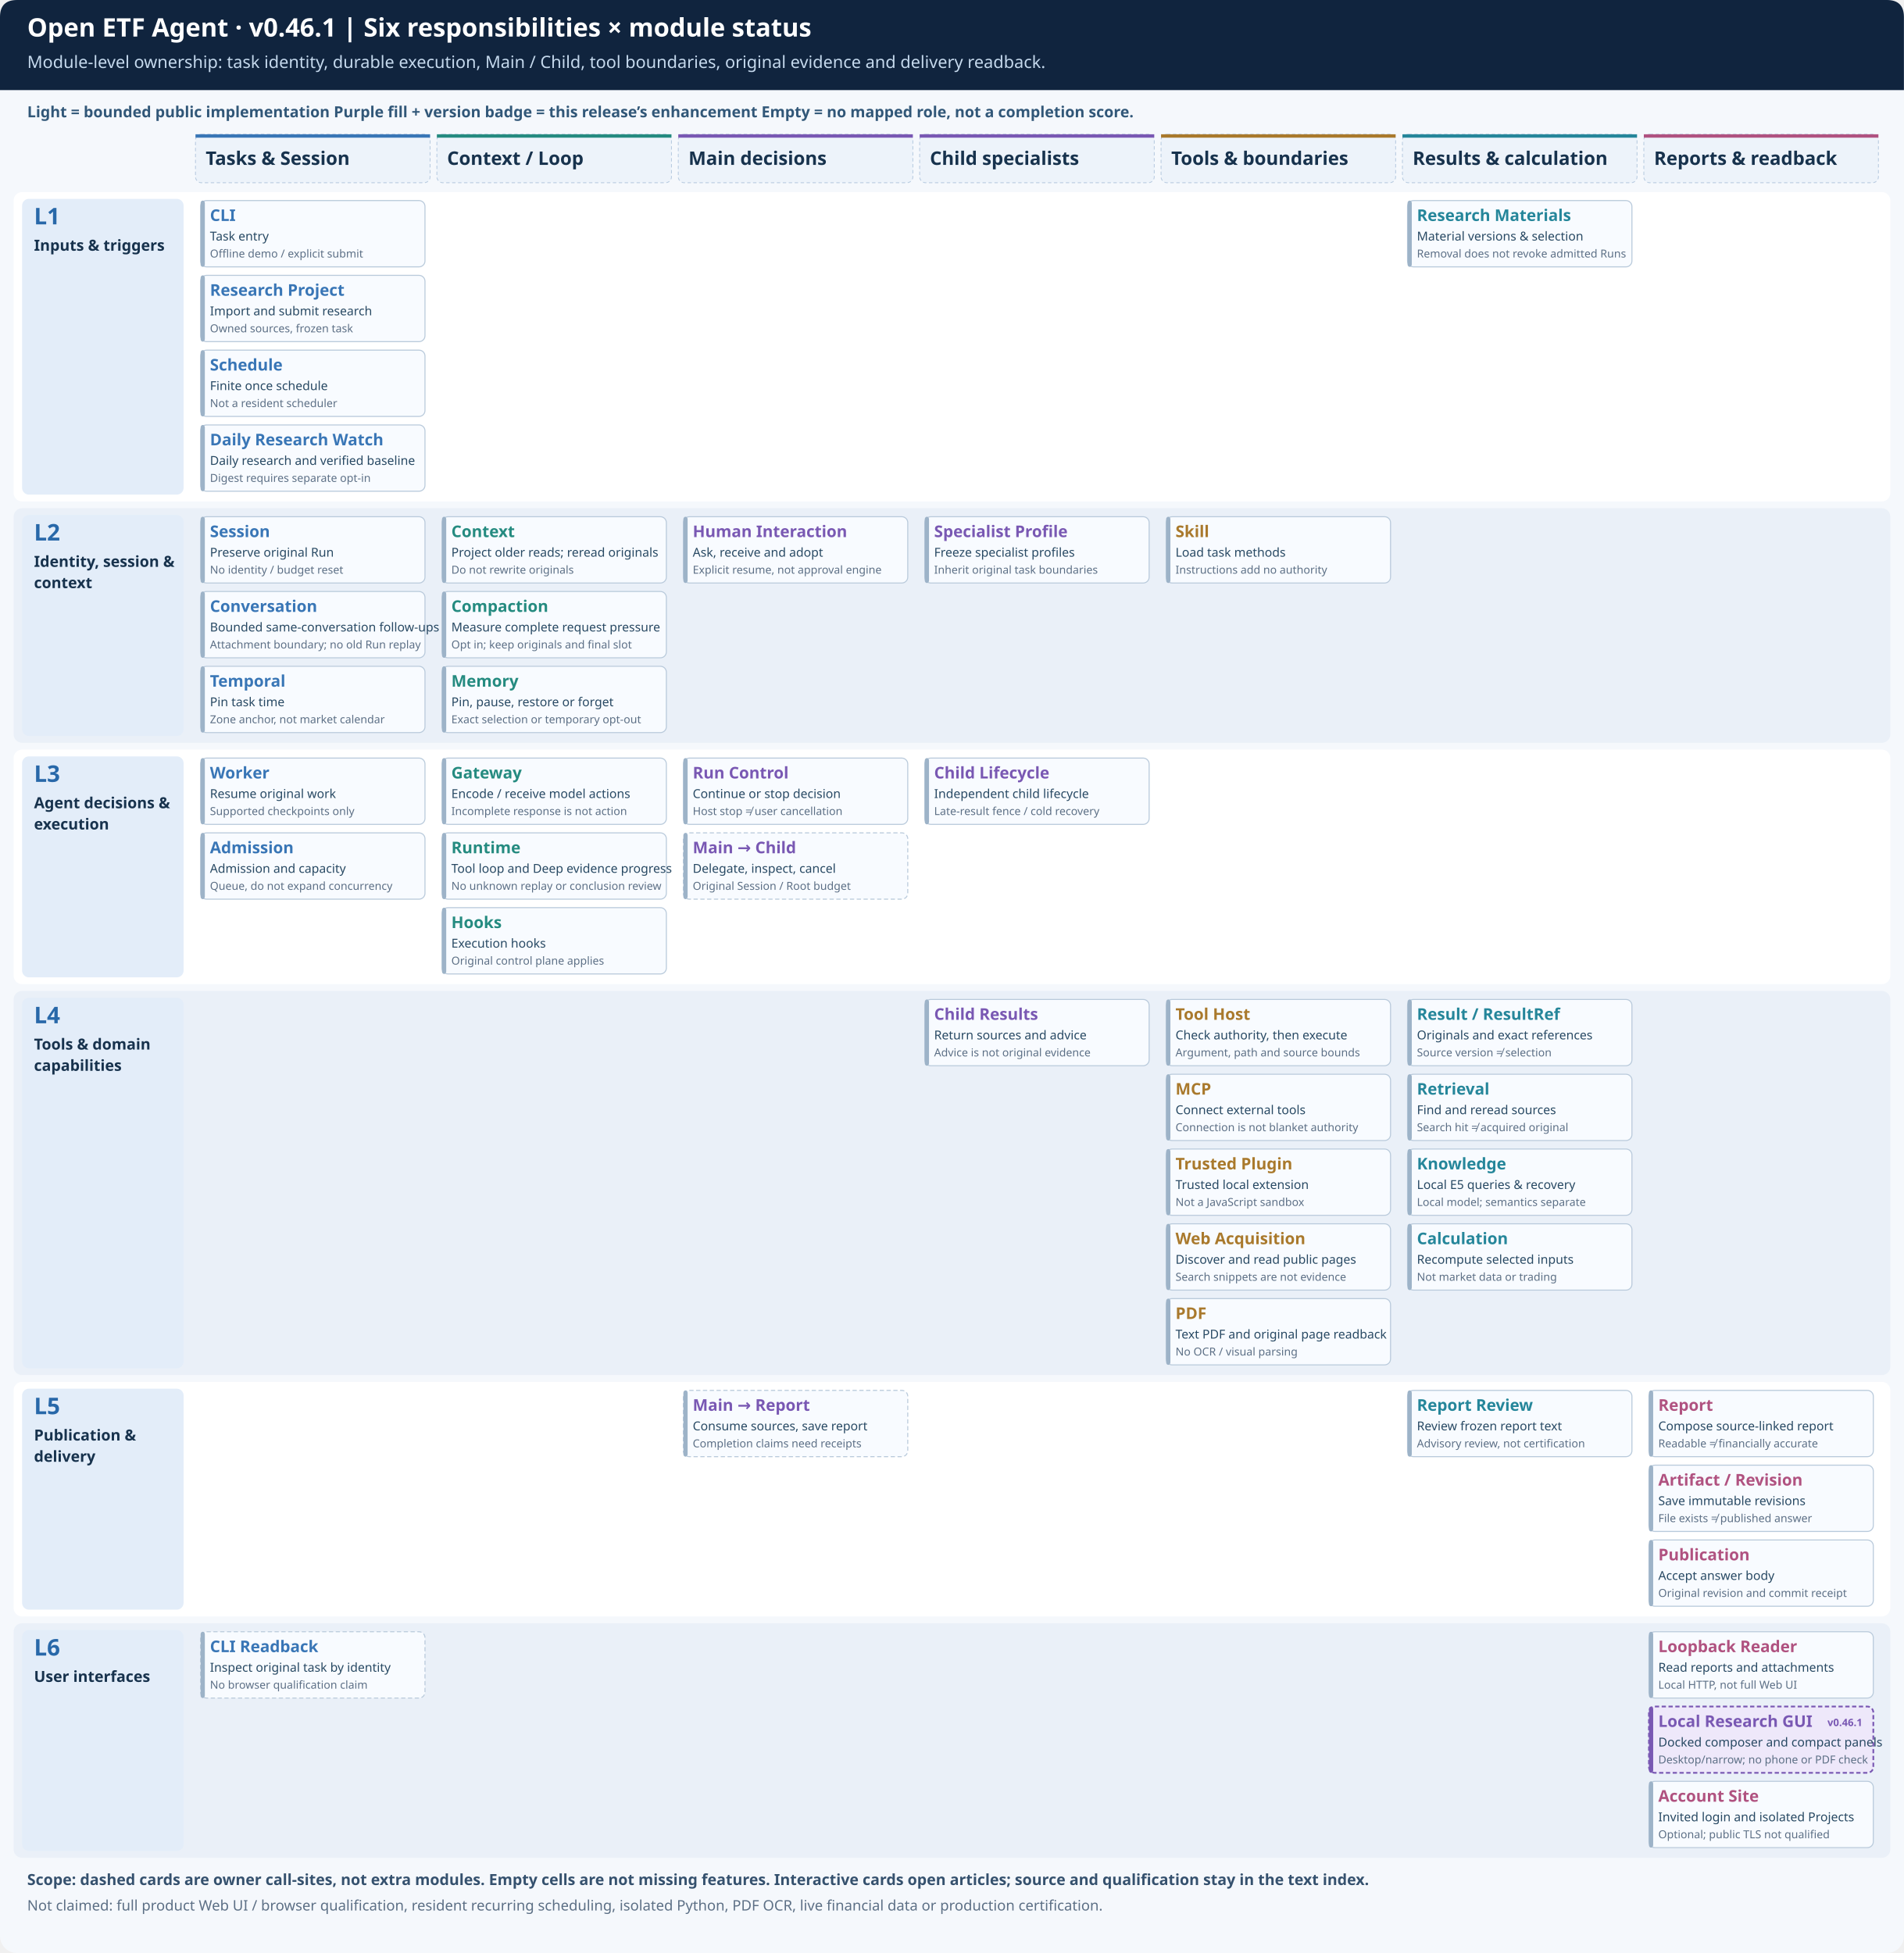
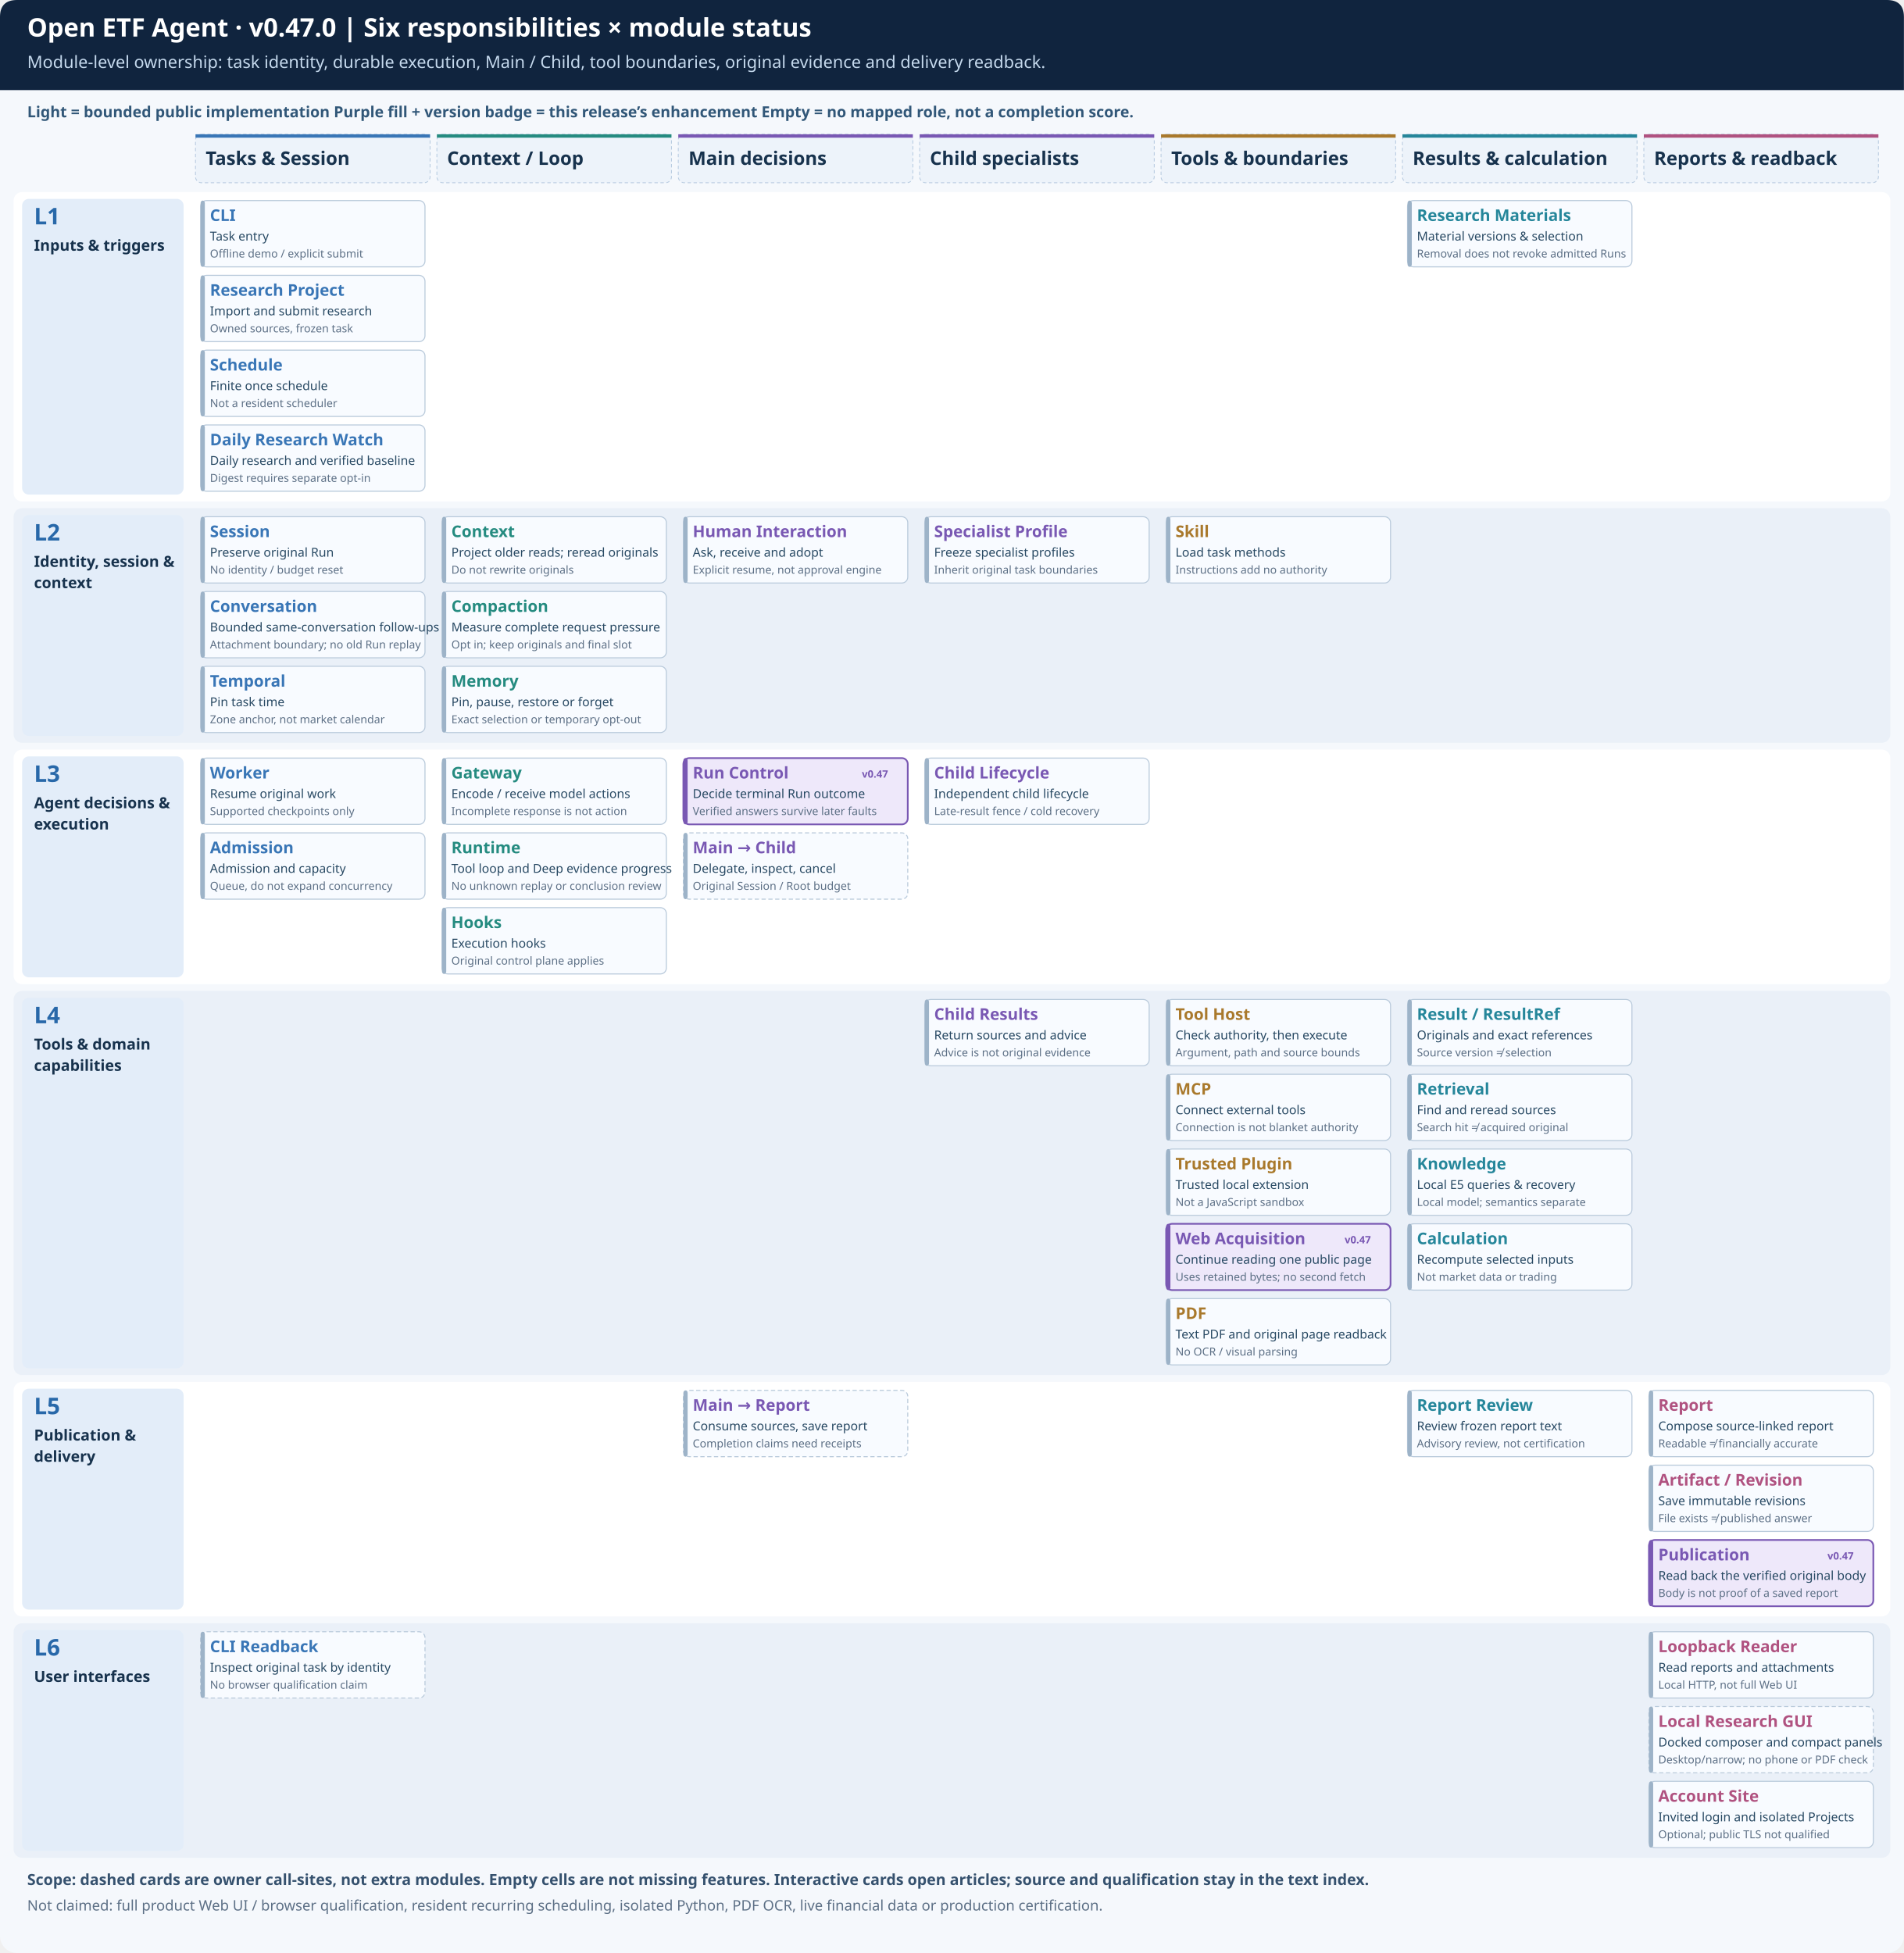
<svg xmlns="http://www.w3.org/2000/svg" width="2240" height="2298" viewBox="0 0 2240 2298" role="img" aria-labelledby="title desc">
  <rect width="2240" height="2298" rx="20" fill="#f5f8fc" />
  <path d="M20 0h2200q20 0 20 20v86H0V20Q0 0 20 0" fill="#10243e" />
  <g font-family="system-ui, sans-serif">
-     <text x="32" y="43" font-size="30" fill="#fff" font-weight="700">Open ETF Agent · v0.46.1 | Six responsibilities × module status</text>
+     <text x="32" y="43" font-size="30" fill="#fff" font-weight="700">Open ETF Agent · v0.47.0 | Six responsibilities × module status</text>
    <text x="32" y="80" font-size="20" fill="#c5d9ed" font-weight="400">Module-level ownership: task identity, durable execution, Main / Child, tool boundaries, original evidence and delivery readback.</text>
    <text x="32" y="138" font-size="18" fill="#315778" font-weight="600">Light = bounded public implementation   Purple fill + version badge = this release’s enhancement   Empty = no mapped role, not a completion score.</text>
    <rect x="230" y="158" width="276" height="57" rx="7" fill="#edf3fa" stroke="#b8cbe0" stroke-dasharray="4 3" />
    <rect x="230" y="158" width="276" height="4" fill="#3976b6" />
    <text x="242" y="194" font-size="22" fill="#17324d" font-weight="700">Tasks &amp; Session</text>
    <rect x="514" y="158" width="276" height="57" rx="7" fill="#edf3fa" stroke="#b8cbe0" stroke-dasharray="4 3" />
    <rect x="514" y="158" width="276" height="4" fill="#258b80" />
    <text x="526" y="194" font-size="22" fill="#17324d" font-weight="700">Context / Loop</text>
    <rect x="798" y="158" width="276" height="57" rx="7" fill="#edf3fa" stroke="#b8cbe0" stroke-dasharray="4 3" />
    <rect x="798" y="158" width="276" height="4" fill="#7958b3" />
    <text x="810" y="194" font-size="22" fill="#17324d" font-weight="700">Main decisions</text>
    <rect x="1082" y="158" width="276" height="57" rx="7" fill="#edf3fa" stroke="#b8cbe0" stroke-dasharray="4 3" />
    <rect x="1082" y="158" width="276" height="4" fill="#7958b3" />
    <text x="1094" y="194" font-size="22" fill="#17324d" font-weight="700">Child specialists</text>
    <rect x="1366" y="158" width="276" height="57" rx="7" fill="#edf3fa" stroke="#b8cbe0" stroke-dasharray="4 3" />
    <rect x="1366" y="158" width="276" height="4" fill="#a9792c" />
    <text x="1378" y="194" font-size="22" fill="#17324d" font-weight="700">Tools &amp; boundaries</text>
    <rect x="1650" y="158" width="276" height="57" rx="7" fill="#edf3fa" stroke="#b8cbe0" stroke-dasharray="4 3" />
    <rect x="1650" y="158" width="276" height="4" fill="#25869a" />
    <text x="1662" y="194" font-size="22" fill="#17324d" font-weight="700">Results &amp; calculation</text>
    <rect x="1934" y="158" width="276" height="57" rx="7" fill="#edf3fa" stroke="#b8cbe0" stroke-dasharray="4 3" />
    <rect x="1934" y="158" width="276" height="4" fill="#b05280" />
    <text x="1946" y="194" font-size="22" fill="#17324d" font-weight="700">Reports &amp; readback</text>
    <rect x="16" y="226" width="2208" height="364" rx="10" fill="#ffffff" />
    <rect x="26" y="234" width="190" height="348" rx="8" fill="#e3edf9" />
    <text x="40" y="264" font-size="27" fill="#2868a9" font-weight="700">L1</text>
    <text x="40" y="295" font-size="18" fill="#17324d" font-weight="700">Inputs &amp; triggers</text>
    <a href="https://hpoenixf.com/eff-agent-article/en/articles/agent-in-15-minutes" target="_blank" rel="noopener noreferrer">
      <rect x="236" y="236" width="264" height="78" rx="7" fill="#f8fbff" stroke="#b9cadb" stroke-width="1.2" />
      <rect x="236" y="236" width="5" height="78" rx="3" fill="#9db3c8" />
      <text x="247" y="260" font-size="19" fill="#3976b6" font-weight="700">CLI</text>
      <text x="247" y="283" font-size="14.5" fill="#284963" font-weight="500">Task entry</text>
      <text x="247" y="303" font-size="13" fill="#5c6f85" font-weight="400">Offline demo / explicit submit</text>
    </a>
    <a href="https://hpoenixf.com/eff-agent-article/en/articles/open-etf-agent-research-project-workshop" target="_blank" rel="noopener noreferrer">
      <rect x="236" y="324" width="264" height="78" rx="7" fill="#f8fbff" stroke="#b9cadb" stroke-width="1.2" />
      <rect x="236" y="324" width="5" height="78" rx="3" fill="#9db3c8" />
      <text x="247" y="348" font-size="19" fill="#3976b6" font-weight="700">Research Project</text>
      <text x="247" y="371" font-size="14.5" fill="#284963" font-weight="500">Import and submit research</text>
      <text x="247" y="391" font-size="13" fill="#5c6f85" font-weight="400">Owned sources, frozen task</text>
    </a>
    <a href="https://hpoenixf.com/eff-agent-article/en/articles/agent-autonomous-scheduled-research" target="_blank" rel="noopener noreferrer">
      <rect x="236" y="412" width="264" height="78" rx="7" fill="#f8fbff" stroke="#b9cadb" stroke-width="1.2" />
      <rect x="236" y="412" width="5" height="78" rx="3" fill="#9db3c8" />
      <text x="247" y="436" font-size="19" fill="#3976b6" font-weight="700">Schedule</text>
      <text x="247" y="459" font-size="14.5" fill="#284963" font-weight="500">Finite once schedule</text>
      <text x="247" y="479" font-size="13" fill="#5c6f85" font-weight="400">Not a resident scheduler</text>
    </a>
    <a href="https://hpoenixf.com/eff-agent-article/en/articles/agent-autonomous-scheduled-research" target="_blank" rel="noopener noreferrer">
      <rect x="236" y="500" width="264" height="78" rx="7" fill="#f8fbff" stroke="#b9cadb" stroke-width="1.2" />
      <rect x="236" y="500" width="5" height="78" rx="3" fill="#9db3c8" />
      <text x="247" y="524" font-size="19" fill="#3976b6" font-weight="700">Daily Research Watch</text>
      <text x="247" y="547" font-size="14.5" fill="#284963" font-weight="500">Daily research and verified baseline</text>
      <text x="247" y="567" font-size="13" fill="#5c6f85" font-weight="400">Digest requires separate opt-in</text>
    </a>
    <a href="https://hpoenixf.com/eff-agent-article/en/articles/agent-research-assets-identity-version-lifecycle" target="_blank" rel="noopener noreferrer">
      <rect x="1656" y="236" width="264" height="78" rx="7" fill="#f8fbff" stroke="#b9cadb" stroke-width="1.2" />
      <rect x="1656" y="236" width="5" height="78" rx="3" fill="#9db3c8" />
      <text x="1667" y="260" font-size="19" fill="#25869a" font-weight="700">Research Materials</text>
      <text x="1667" y="283" font-size="14.5" fill="#284963" font-weight="500">Material versions &amp; selection</text>
      <text x="1667" y="303" font-size="13" fill="#5c6f85" font-weight="400">Removal does not revoke admitted Runs</text>
    </a>
    <rect x="16" y="598" width="2208" height="276" rx="10" fill="#eaf0f8" />
    <rect x="26" y="606" width="190" height="260" rx="8" fill="#e3edf9" />
    <text x="40" y="636" font-size="27" fill="#2868a9" font-weight="700">L2</text>
    <text x="40" y="667" font-size="18" fill="#17324d" font-weight="700">Identity, session &amp;</text>
    <text x="40" y="692" font-size="18" fill="#17324d" font-weight="700">context</text>
    <a href="https://hpoenixf.com/eff-agent-article/en/articles/agent-task-session-run-worker-schedule" target="_blank" rel="noopener noreferrer">
      <rect x="236" y="608" width="264" height="78" rx="7" fill="#f8fbff" stroke="#b9cadb" stroke-width="1.2" />
      <rect x="236" y="608" width="5" height="78" rx="3" fill="#9db3c8" />
      <text x="247" y="632" font-size="19" fill="#3976b6" font-weight="700">Session</text>
      <text x="247" y="655" font-size="14.5" fill="#284963" font-weight="500">Preserve original Run</text>
      <text x="247" y="675" font-size="13" fill="#5c6f85" font-weight="400">No identity / budget reset</text>
    </a>
    <a href="https://hpoenixf.com/eff-agent-article/en/articles/agent-conversation-admission-task-continuation" target="_blank" rel="noopener noreferrer">
      <rect x="236" y="696" width="264" height="78" rx="7" fill="#f8fbff" stroke="#b9cadb" stroke-width="1.2" />
      <rect x="236" y="696" width="5" height="78" rx="3" fill="#9db3c8" />
      <text x="247" y="720" font-size="19" fill="#3976b6" font-weight="700">Conversation</text>
      <text x="247" y="743" font-size="14.5" fill="#284963" font-weight="500">Bounded same-conversation follow-ups</text>
      <text x="247" y="763" font-size="13" fill="#5c6f85" font-weight="400">Attachment boundary; no old Run replay</text>
    </a>
    <a href="https://hpoenixf.com/eff-agent-article/en/articles/agent-temporal-semantics-market-calendar" target="_blank" rel="noopener noreferrer">
      <rect x="236" y="784" width="264" height="78" rx="7" fill="#f8fbff" stroke="#b9cadb" stroke-width="1.2" />
      <rect x="236" y="784" width="5" height="78" rx="3" fill="#9db3c8" />
      <text x="247" y="808" font-size="19" fill="#3976b6" font-weight="700">Temporal</text>
      <text x="247" y="831" font-size="14.5" fill="#284963" font-weight="500">Pin task time</text>
      <text x="247" y="851" font-size="13" fill="#5c6f85" font-weight="400">Zone anchor, not market calendar</text>
    </a>
    <a href="https://hpoenixf.com/eff-agent-article/en/articles/agent-context-governance-actions" target="_blank" rel="noopener noreferrer">
      <rect x="520" y="608" width="264" height="78" rx="7" fill="#f8fbff" stroke="#b9cadb" stroke-width="1.2" />
      <rect x="520" y="608" width="5" height="78" rx="3" fill="#9db3c8" />
      <text x="531" y="632" font-size="19" fill="#258b80" font-weight="700">Context</text>
      <text x="531" y="655" font-size="14.5" fill="#284963" font-weight="500">Project older reads; reread originals</text>
      <text x="531" y="675" font-size="13" fill="#5c6f85" font-weight="400">Do not rewrite originals</text>
    </a>
    <a href="https://hpoenixf.com/eff-agent-article/en/articles/agent-main-run-context-compaction" target="_blank" rel="noopener noreferrer">
      <rect x="520" y="696" width="264" height="78" rx="7" fill="#f8fbff" stroke="#b9cadb" stroke-width="1.2" />
      <rect x="520" y="696" width="5" height="78" rx="3" fill="#9db3c8" />
      <text x="531" y="720" font-size="19" fill="#258b80" font-weight="700">Compaction</text>
      <text x="531" y="743" font-size="14.5" fill="#284963" font-weight="500">Measure complete request pressure</text>
      <text x="531" y="763" font-size="13" fill="#5c6f85" font-weight="400">Opt in; keep originals and final slot</text>
    </a>
    <a href="https://hpoenixf.com/eff-agent-article/en/articles/026-agent-memory-forget-durable-effects" target="_blank" rel="noopener noreferrer">
      <rect x="520" y="784" width="264" height="78" rx="7" fill="#f8fbff" stroke="#b9cadb" stroke-width="1.2" />
      <rect x="520" y="784" width="5" height="78" rx="3" fill="#9db3c8" />
      <text x="531" y="808" font-size="19" fill="#258b80" font-weight="700">Memory</text>
      <text x="531" y="831" font-size="14.5" fill="#284963" font-weight="500">Pin, pause, restore or forget</text>
      <text x="531" y="851" font-size="13" fill="#5c6f85" font-weight="400">Exact selection or temporary opt-out</text>
    </a>
    <a href="https://hpoenixf.com/eff-agent-article/en/articles/agent-durable-human-interaction-response-adoption" target="_blank" rel="noopener noreferrer">
      <rect x="804" y="608" width="264" height="78" rx="7" fill="#f8fbff" stroke="#b9cadb" stroke-width="1.2" />
      <rect x="804" y="608" width="5" height="78" rx="3" fill="#9db3c8" />
      <text x="815" y="632" font-size="19" fill="#7958b3" font-weight="700">Human Interaction</text>
      <text x="815" y="655" font-size="14.5" fill="#284963" font-weight="500">Ask, receive and adopt</text>
      <text x="815" y="675" font-size="13" fill="#5c6f85" font-weight="400">Explicit resume, not approval engine</text>
    </a>
    <a href="https://hpoenixf.com/eff-agent-article/en/articles/agent-custom-expert-from-prompt-to-recovery" target="_blank" rel="noopener noreferrer">
      <rect x="1088" y="608" width="264" height="78" rx="7" fill="#f8fbff" stroke="#b9cadb" stroke-width="1.2" />
      <rect x="1088" y="608" width="5" height="78" rx="3" fill="#9db3c8" />
      <text x="1099" y="632" font-size="19" fill="#7958b3" font-weight="700">Specialist Profile</text>
      <text x="1099" y="655" font-size="14.5" fill="#284963" font-weight="500">Freeze specialist profiles</text>
      <text x="1099" y="675" font-size="13" fill="#5c6f85" font-weight="400">Inherit original task boundaries</text>
    </a>
    <a href="https://hpoenixf.com/eff-agent-article/en/articles/agent-skill-from-markdown-to-callable-research" target="_blank" rel="noopener noreferrer">
      <rect x="1372" y="608" width="264" height="78" rx="7" fill="#f8fbff" stroke="#b9cadb" stroke-width="1.2" />
      <rect x="1372" y="608" width="5" height="78" rx="3" fill="#9db3c8" />
      <text x="1383" y="632" font-size="19" fill="#a9792c" font-weight="700">Skill</text>
      <text x="1383" y="655" font-size="14.5" fill="#284963" font-weight="500">Load task methods</text>
      <text x="1383" y="675" font-size="13" fill="#5c6f85" font-weight="400">Instructions add no authority</text>
    </a>
    <rect x="16" y="882" width="2208" height="276" rx="10" fill="#ffffff" />
    <rect x="26" y="890" width="190" height="260" rx="8" fill="#e3edf9" />
    <text x="40" y="920" font-size="27" fill="#2868a9" font-weight="700">L3</text>
    <text x="40" y="951" font-size="18" fill="#17324d" font-weight="700">Agent decisions &amp;</text>
    <text x="40" y="976" font-size="18" fill="#17324d" font-weight="700">execution</text>
    <a href="https://hpoenixf.com/eff-agent-article/en/articles/open-etf-agent-v010-system-design" target="_blank" rel="noopener noreferrer">
      <rect x="236" y="892" width="264" height="78" rx="7" fill="#f8fbff" stroke="#b9cadb" stroke-width="1.2" />
      <rect x="236" y="892" width="5" height="78" rx="3" fill="#9db3c8" />
      <text x="247" y="916" font-size="19" fill="#3976b6" font-weight="700">Worker</text>
      <text x="247" y="939" font-size="14.5" fill="#284963" font-weight="500">Resume original work</text>
      <text x="247" y="959" font-size="13" fill="#5c6f85" font-weight="400">Supported checkpoints only</text>
    </a>
    <a href="https://hpoenixf.com/eff-agent-article/en/articles/agent-provider-admission-capacity-lease" target="_blank" rel="noopener noreferrer">
      <rect x="236" y="980" width="264" height="78" rx="7" fill="#f8fbff" stroke="#b9cadb" stroke-width="1.2" />
      <rect x="236" y="980" width="5" height="78" rx="3" fill="#9db3c8" />
      <text x="247" y="1004" font-size="19" fill="#3976b6" font-weight="700">Admission</text>
      <text x="247" y="1027" font-size="14.5" fill="#284963" font-weight="500">Admission and capacity</text>
      <text x="247" y="1047" font-size="13" fill="#5c6f85" font-weight="400">Queue, do not expand concurrency</text>
    </a>
    <a href="https://hpoenixf.com/eff-agent-article/en/articles/agent-provider-architecture-and-admission" target="_blank" rel="noopener noreferrer">
      <rect x="520" y="892" width="264" height="78" rx="7" fill="#f8fbff" stroke="#b9cadb" stroke-width="1.2" />
      <rect x="520" y="892" width="5" height="78" rx="3" fill="#9db3c8" />
      <text x="531" y="916" font-size="19" fill="#258b80" font-weight="700">Gateway</text>
      <text x="531" y="939" font-size="14.5" fill="#284963" font-weight="500">Encode / receive model actions</text>
      <text x="531" y="959" font-size="13" fill="#5c6f85" font-weight="400">Incomplete response is not action</text>
    </a>
    <a href="https://hpoenixf.com/eff-agent-article/en/articles/etf-agent-model-harness-research-loop" target="_blank" rel="noopener noreferrer">
      <rect x="520" y="980" width="264" height="78" rx="7" fill="#f8fbff" stroke="#b9cadb" stroke-width="1.2" />
      <rect x="520" y="980" width="5" height="78" rx="3" fill="#9db3c8" />
      <text x="531" y="1004" font-size="19" fill="#258b80" font-weight="700">Runtime</text>
      <text x="531" y="1027" font-size="14.5" fill="#284963" font-weight="500">Tool loop and Deep evidence progress</text>
      <text x="531" y="1047" font-size="13" fill="#5c6f85" font-weight="400">No unknown replay or conclusion review</text>
    </a>
    <a href="https://hpoenixf.com/eff-agent-article/en/articles/agent-multi-ecosystem-hook-execution" target="_blank" rel="noopener noreferrer">
      <rect x="520" y="1068" width="264" height="78" rx="7" fill="#f8fbff" stroke="#b9cadb" stroke-width="1.2" />
      <rect x="520" y="1068" width="5" height="78" rx="3" fill="#9db3c8" />
      <text x="531" y="1092" font-size="19" fill="#258b80" font-weight="700">Hooks</text>
      <text x="531" y="1115" font-size="14.5" fill="#284963" font-weight="500">Execution hooks</text>
      <text x="531" y="1135" font-size="13" fill="#5c6f85" font-weight="400">Original control plane applies</text>
    </a>
    <a href="https://hpoenixf.com/eff-agent-article/en/articles/agent-veto-authority-and-run-termination" target="_blank" rel="noopener noreferrer">
-       <rect x="804" y="892" width="264" height="78" rx="7" fill="#f8fbff" stroke="#b9cadb" stroke-width="1.2" />
-       <rect x="804" y="892" width="5" height="78" rx="3" fill="#9db3c8" />
+       <rect x="804" y="892" width="264" height="78" rx="7" fill="#eee8fa" stroke="#7958b3" stroke-width="2" />
+       <rect x="804" y="892" width="5" height="78" rx="3" fill="#7958b3" />
      <text x="815" y="916" font-size="19" fill="#7958b3" font-weight="700">Run Control</text>
-       <text x="815" y="939" font-size="14.5" fill="#284963" font-weight="500">Continue or stop decision</text>
-       <text x="815" y="959" font-size="13" fill="#5c6f85" font-weight="400">Host stop ≠ user cancellation</text>
+       <text x="815" y="939" font-size="14.5" fill="#284963" font-weight="500">Decide terminal Run outcome</text>
+       <text x="815" y="959" font-size="13" fill="#5c6f85" font-weight="400">Verified answers survive later faults</text>
+       <text x="1014" y="915" font-size="12" fill="#7958b3" font-weight="700">v0.47</text>
    </a>
    <a href="https://hpoenixf.com/eff-agent-article/en/articles/agent-subagent-context-specialization" target="_blank" rel="noopener noreferrer">
      <rect x="804" y="980" width="264" height="78" rx="7" fill="#f8fbff" stroke="#b9cadb" stroke-width="1.2" stroke-dasharray="5 3" />
      <rect x="804" y="980" width="5" height="78" rx="3" fill="#9db3c8" />
      <text x="815" y="1004" font-size="19" fill="#7958b3" font-weight="700">Main → Child</text>
      <text x="815" y="1027" font-size="14.5" fill="#284963" font-weight="500">Delegate, inspect, cancel</text>
      <text x="815" y="1047" font-size="13" fill="#5c6f85" font-weight="400">Original Session / Root budget</text>
    </a>
    <a href="https://hpoenixf.com/eff-agent-article/en/articles/agent-subagent-context-specialization" target="_blank" rel="noopener noreferrer">
      <rect x="1088" y="892" width="264" height="78" rx="7" fill="#f8fbff" stroke="#b9cadb" stroke-width="1.2" />
      <rect x="1088" y="892" width="5" height="78" rx="3" fill="#9db3c8" />
      <text x="1099" y="916" font-size="19" fill="#7958b3" font-weight="700">Child Lifecycle</text>
      <text x="1099" y="939" font-size="14.5" fill="#284963" font-weight="500">Independent child lifecycle</text>
      <text x="1099" y="959" font-size="13" fill="#5c6f85" font-weight="400">Late-result fence / cold recovery</text>
    </a>
    <rect x="16" y="1166" width="2208" height="452" rx="10" fill="#eaf0f8" />
    <rect x="26" y="1174" width="190" height="436" rx="8" fill="#e3edf9" />
    <text x="40" y="1204" font-size="27" fill="#2868a9" font-weight="700">L4</text>
    <text x="40" y="1235" font-size="18" fill="#17324d" font-weight="700">Tools &amp; domain</text>
    <text x="40" y="1260" font-size="18" fill="#17324d" font-weight="700">capabilities</text>
    <a href="https://hpoenixf.com/eff-agent-article/en/articles/agent-subagent-contribution-evidence" target="_blank" rel="noopener noreferrer">
      <rect x="1088" y="1176" width="264" height="78" rx="7" fill="#f8fbff" stroke="#b9cadb" stroke-width="1.2" />
      <rect x="1088" y="1176" width="5" height="78" rx="3" fill="#9db3c8" />
      <text x="1099" y="1200" font-size="19" fill="#7958b3" font-weight="700">Child Results</text>
      <text x="1099" y="1223" font-size="14.5" fill="#284963" font-weight="500">Return sources and advice</text>
      <text x="1099" y="1243" font-size="13" fill="#5c6f85" font-weight="400">Advice is not original evidence</text>
    </a>
    <a href="https://hpoenixf.com/eff-agent-article/en/articles/agent-tool-lifecycle-and-model-input" target="_blank" rel="noopener noreferrer">
      <rect x="1372" y="1176" width="264" height="78" rx="7" fill="#f8fbff" stroke="#b9cadb" stroke-width="1.2" />
      <rect x="1372" y="1176" width="5" height="78" rx="3" fill="#9db3c8" />
      <text x="1383" y="1200" font-size="19" fill="#a9792c" font-weight="700">Tool Host</text>
      <text x="1383" y="1223" font-size="14.5" fill="#284963" font-weight="500">Check authority, then execute</text>
      <text x="1383" y="1243" font-size="13" fill="#5c6f85" font-weight="400">Argument, path and source bounds</text>
    </a>
    <a href="https://hpoenixf.com/eff-agent-article/en/articles/mcp-host-from-discovery-to-consumption" target="_blank" rel="noopener noreferrer">
      <rect x="1372" y="1264" width="264" height="78" rx="7" fill="#f8fbff" stroke="#b9cadb" stroke-width="1.2" />
      <rect x="1372" y="1264" width="5" height="78" rx="3" fill="#9db3c8" />
      <text x="1383" y="1288" font-size="19" fill="#a9792c" font-weight="700">MCP</text>
      <text x="1383" y="1311" font-size="14.5" fill="#284963" font-weight="500">Connect external tools</text>
      <text x="1383" y="1331" font-size="13" fill="#5c6f85" font-weight="400">Connection is not blanket authority</text>
    </a>
    <a href="https://hpoenixf.com/eff-agent-article/en/articles/020-agent-extension-host-smartphone" target="_blank" rel="noopener noreferrer">
      <rect x="1372" y="1352" width="264" height="78" rx="7" fill="#f8fbff" stroke="#b9cadb" stroke-width="1.2" />
      <rect x="1372" y="1352" width="5" height="78" rx="3" fill="#9db3c8" />
      <text x="1383" y="1376" font-size="19" fill="#a9792c" font-weight="700">Trusted Plugin</text>
      <text x="1383" y="1399" font-size="14.5" fill="#284963" font-weight="500">Trusted local extension</text>
      <text x="1383" y="1419" font-size="13" fill="#5c6f85" font-weight="400">Not a JavaScript sandbox</text>
    </a>
    <a href="https://hpoenixf.com/eff-agent-article/en/articles/021-agent-web-research-from-search-to-deep-reading" target="_blank" rel="noopener noreferrer">
-       <rect x="1372" y="1440" width="264" height="78" rx="7" fill="#f8fbff" stroke="#b9cadb" stroke-width="1.2" />
-       <rect x="1372" y="1440" width="5" height="78" rx="3" fill="#9db3c8" />
-       <text x="1383" y="1464" font-size="19" fill="#a9792c" font-weight="700">Web Acquisition</text>
-       <text x="1383" y="1487" font-size="14.5" fill="#284963" font-weight="500">Discover and read public pages</text>
-       <text x="1383" y="1507" font-size="13" fill="#5c6f85" font-weight="400">Search snippets are not evidence</text>
+       <rect x="1372" y="1440" width="264" height="78" rx="7" fill="#eee8fa" stroke="#7958b3" stroke-width="2" />
+       <rect x="1372" y="1440" width="5" height="78" rx="3" fill="#7958b3" />
+       <text x="1383" y="1464" font-size="19" fill="#7958b3" font-weight="700">Web Acquisition</text>
+       <text x="1383" y="1487" font-size="14.5" fill="#284963" font-weight="500">Continue reading one public page</text>
+       <text x="1383" y="1507" font-size="13" fill="#5c6f85" font-weight="400">Uses retained bytes; no second fetch</text>
+       <text x="1582" y="1463" font-size="12" fill="#7958b3" font-weight="700">v0.47</text>
    </a>
    <a href="https://hpoenixf.com/eff-agent-article/en/articles/024-agent-pdf-from-text-to-evidence" target="_blank" rel="noopener noreferrer">
      <rect x="1372" y="1528" width="264" height="78" rx="7" fill="#f8fbff" stroke="#b9cadb" stroke-width="1.2" />
      <rect x="1372" y="1528" width="5" height="78" rx="3" fill="#9db3c8" />
      <text x="1383" y="1552" font-size="19" fill="#a9792c" font-weight="700">PDF</text>
      <text x="1383" y="1575" font-size="14.5" fill="#284963" font-weight="500">Text PDF and original page readback</text>
      <text x="1383" y="1595" font-size="13" fill="#5c6f85" font-weight="400">No OCR / visual parsing</text>
    </a>
    <a href="https://hpoenixf.com/eff-agent-article/en/articles/tool-results-outside-model-context" target="_blank" rel="noopener noreferrer">
      <rect x="1656" y="1176" width="264" height="78" rx="7" fill="#f8fbff" stroke="#b9cadb" stroke-width="1.2" />
      <rect x="1656" y="1176" width="5" height="78" rx="3" fill="#9db3c8" />
      <text x="1667" y="1200" font-size="19" fill="#25869a" font-weight="700">Result / ResultRef</text>
      <text x="1667" y="1223" font-size="14.5" fill="#284963" font-weight="500">Originals and exact references</text>
      <text x="1667" y="1243" font-size="13" fill="#5c6f85" font-weight="400">Source version ≠ selection</text>
    </a>
    <a href="https://hpoenixf.com/eff-agent-article/en/articles/agent-knowledge-retrieval-end-to-end" target="_blank" rel="noopener noreferrer">
      <rect x="1656" y="1264" width="264" height="78" rx="7" fill="#f8fbff" stroke="#b9cadb" stroke-width="1.2" />
      <rect x="1656" y="1264" width="5" height="78" rx="3" fill="#9db3c8" />
      <text x="1667" y="1288" font-size="19" fill="#25869a" font-weight="700">Retrieval</text>
      <text x="1667" y="1311" font-size="14.5" fill="#284963" font-weight="500">Find and reread sources</text>
      <text x="1667" y="1331" font-size="13" fill="#5c6f85" font-weight="400">Search hit ≠ acquired original</text>
    </a>
    <a href="https://hpoenixf.com/eff-agent-article/en/articles/agent-knowledge-retrieval-end-to-end" target="_blank" rel="noopener noreferrer">
      <rect x="1656" y="1352" width="264" height="78" rx="7" fill="#f8fbff" stroke="#b9cadb" stroke-width="1.2" />
      <rect x="1656" y="1352" width="5" height="78" rx="3" fill="#9db3c8" />
      <text x="1667" y="1376" font-size="19" fill="#25869a" font-weight="700">Knowledge</text>
      <text x="1667" y="1399" font-size="14.5" fill="#284963" font-weight="500">Local E5 queries &amp; recovery</text>
      <text x="1667" y="1419" font-size="13" fill="#5c6f85" font-weight="400">Local model; semantics separate</text>
    </a>
    <a href="https://hpoenixf.com/eff-agent-article/en/articles/open-etf-agent-v010-system-design" target="_blank" rel="noopener noreferrer">
      <rect x="1656" y="1440" width="264" height="78" rx="7" fill="#f8fbff" stroke="#b9cadb" stroke-width="1.2" />
      <rect x="1656" y="1440" width="5" height="78" rx="3" fill="#9db3c8" />
      <text x="1667" y="1464" font-size="19" fill="#25869a" font-weight="700">Calculation</text>
      <text x="1667" y="1487" font-size="14.5" fill="#284963" font-weight="500">Recompute selected inputs</text>
      <text x="1667" y="1507" font-size="13" fill="#5c6f85" font-weight="400">Not market data or trading</text>
    </a>
    <rect x="16" y="1626" width="2208" height="276" rx="10" fill="#ffffff" />
    <rect x="26" y="1634" width="190" height="260" rx="8" fill="#e3edf9" />
    <text x="40" y="1664" font-size="27" fill="#2868a9" font-weight="700">L5</text>
    <text x="40" y="1695" font-size="18" fill="#17324d" font-weight="700">Publication &amp;</text>
    <text x="40" y="1720" font-size="18" fill="#17324d" font-weight="700">delivery</text>
    <a href="https://hpoenixf.com/eff-agent-article/en/articles/open-etf-agent-v01-first-readable-report" target="_blank" rel="noopener noreferrer">
      <rect x="804" y="1636" width="264" height="78" rx="7" fill="#f8fbff" stroke="#b9cadb" stroke-width="1.2" stroke-dasharray="5 3" />
      <rect x="804" y="1636" width="5" height="78" rx="3" fill="#9db3c8" />
      <text x="815" y="1660" font-size="19" fill="#7958b3" font-weight="700">Main → Report</text>
      <text x="815" y="1683" font-size="14.5" fill="#284963" font-weight="500">Consume sources, save report</text>
      <text x="815" y="1703" font-size="13" fill="#5c6f85" font-weight="400">Completion claims need receipts</text>
    </a>
    <a href="https://hpoenixf.com/eff-agent-article/en/articles/open-etf-agent-report-review-workshop" target="_blank" rel="noopener noreferrer">
      <rect x="1656" y="1636" width="264" height="78" rx="7" fill="#f8fbff" stroke="#b9cadb" stroke-width="1.2" />
      <rect x="1656" y="1636" width="5" height="78" rx="3" fill="#9db3c8" />
      <text x="1667" y="1660" font-size="19" fill="#25869a" font-weight="700">Report Review</text>
      <text x="1667" y="1683" font-size="14.5" fill="#284963" font-weight="500">Review frozen report text</text>
      <text x="1667" y="1703" font-size="13" fill="#5c6f85" font-weight="400">Advisory review, not certification</text>
    </a>
    <a href="https://hpoenixf.com/eff-agent-article/en/articles/open-etf-agent-v01-first-readable-report" target="_blank" rel="noopener noreferrer">
      <rect x="1940" y="1636" width="264" height="78" rx="7" fill="#f8fbff" stroke="#b9cadb" stroke-width="1.2" />
      <rect x="1940" y="1636" width="5" height="78" rx="3" fill="#9db3c8" />
      <text x="1951" y="1660" font-size="19" fill="#b05280" font-weight="700">Report</text>
      <text x="1951" y="1683" font-size="14.5" fill="#284963" font-weight="500">Compose source-linked report</text>
      <text x="1951" y="1703" font-size="13" fill="#5c6f85" font-weight="400">Readable ≠ financially accurate</text>
    </a>
    <a href="https://hpoenixf.com/eff-agent-article/en/articles/agent-artifact-version-access-sharing" target="_blank" rel="noopener noreferrer">
      <rect x="1940" y="1724" width="264" height="78" rx="7" fill="#f8fbff" stroke="#b9cadb" stroke-width="1.2" />
      <rect x="1940" y="1724" width="5" height="78" rx="3" fill="#9db3c8" />
      <text x="1951" y="1748" font-size="19" fill="#b05280" font-weight="700">Artifact / Revision</text>
      <text x="1951" y="1771" font-size="14.5" fill="#284963" font-weight="500">Save immutable revisions</text>
      <text x="1951" y="1791" font-size="13" fill="#5c6f85" font-weight="400">File exists ≠ published answer</text>
    </a>
    <a href="https://hpoenixf.com/eff-agent-article/en/articles/019-agent-answer-publication" target="_blank" rel="noopener noreferrer">
-       <rect x="1940" y="1812" width="264" height="78" rx="7" fill="#f8fbff" stroke="#b9cadb" stroke-width="1.2" />
-       <rect x="1940" y="1812" width="5" height="78" rx="3" fill="#9db3c8" />
-       <text x="1951" y="1836" font-size="19" fill="#b05280" font-weight="700">Publication</text>
-       <text x="1951" y="1859" font-size="14.5" fill="#284963" font-weight="500">Accept answer body</text>
-       <text x="1951" y="1879" font-size="13" fill="#5c6f85" font-weight="400">Original revision and commit receipt</text>
+       <rect x="1940" y="1812" width="264" height="78" rx="7" fill="#eee8fa" stroke="#7958b3" stroke-width="2" />
+       <rect x="1940" y="1812" width="5" height="78" rx="3" fill="#7958b3" />
+       <text x="1951" y="1836" font-size="19" fill="#7958b3" font-weight="700">Publication</text>
+       <text x="1951" y="1859" font-size="14.5" fill="#284963" font-weight="500">Read back the verified original body</text>
+       <text x="1951" y="1879" font-size="13" fill="#5c6f85" font-weight="400">Body is not proof of a saved report</text>
+       <text x="2150" y="1835" font-size="12" fill="#7958b3" font-weight="700">v0.47</text>
    </a>
    <rect x="16" y="1910" width="2208" height="276" rx="10" fill="#eaf0f8" />
    <rect x="26" y="1918" width="190" height="260" rx="8" fill="#e3edf9" />
    <text x="40" y="1948" font-size="27" fill="#2868a9" font-weight="700">L6</text>
    <text x="40" y="1979" font-size="18" fill="#17324d" font-weight="700">User interfaces</text>
    <a href="https://hpoenixf.com/eff-agent-article/en/articles/open-etf-agent-v01-first-readable-report" target="_blank" rel="noopener noreferrer">
      <rect x="236" y="1920" width="264" height="78" rx="7" fill="#f8fbff" stroke="#b9cadb" stroke-width="1.2" stroke-dasharray="5 3" />
      <rect x="236" y="1920" width="5" height="78" rx="3" fill="#9db3c8" />
      <text x="247" y="1944" font-size="19" fill="#3976b6" font-weight="700">CLI Readback</text>
      <text x="247" y="1967" font-size="14.5" fill="#284963" font-weight="500">Inspect original task by identity</text>
      <text x="247" y="1987" font-size="13" fill="#5c6f85" font-weight="400">No browser qualification claim</text>
    </a>
    <a href="https://hpoenixf.com/eff-agent-article/en/articles/open-etf-agent-v010-system-design" target="_blank" rel="noopener noreferrer">
      <rect x="1940" y="1920" width="264" height="78" rx="7" fill="#f8fbff" stroke="#b9cadb" stroke-width="1.2" />
      <rect x="1940" y="1920" width="5" height="78" rx="3" fill="#9db3c8" />
      <text x="1951" y="1944" font-size="19" fill="#b05280" font-weight="700">Loopback Reader</text>
      <text x="1951" y="1967" font-size="14.5" fill="#284963" font-weight="500">Read reports and attachments</text>
      <text x="1951" y="1987" font-size="13" fill="#5c6f85" font-weight="400">Local HTTP, not full Web UI</text>
    </a>
    <a href="https://hpoenixf.com/eff-agent-article/en/articles/agent-conversation-admission-task-continuation" target="_blank" rel="noopener noreferrer">
-       <rect x="1940" y="2008" width="264" height="78" rx="7" fill="#eee8fa" stroke="#7958b3" stroke-width="2" stroke-dasharray="5 3" />
-       <rect x="1940" y="2008" width="5" height="78" rx="3" fill="#7958b3" />
-       <text x="1951" y="2032" font-size="19" fill="#7958b3" font-weight="700">Local Research GUI</text>
+       <rect x="1940" y="2008" width="264" height="78" rx="7" fill="#f8fbff" stroke="#b9cadb" stroke-width="1.2" stroke-dasharray="5 3" />
+       <rect x="1940" y="2008" width="5" height="78" rx="3" fill="#9db3c8" />
+       <text x="1951" y="2032" font-size="19" fill="#b05280" font-weight="700">Local Research GUI</text>
      <text x="1951" y="2055" font-size="14.5" fill="#284963" font-weight="500">Docked composer and compact panels</text>
      <text x="1951" y="2075" font-size="13" fill="#5c6f85" font-weight="400">Desktop/narrow; no phone or PDF check</text>
-       <text x="2150" y="2031" font-size="12" fill="#7958b3" font-weight="700">v0.46.1</text>
    </a>
    <a href="https://hpoenixf.com/eff-agent-article/en/articles/open-etf-agent-v010-system-design" target="_blank" rel="noopener noreferrer">
      <rect x="1940" y="2096" width="264" height="78" rx="7" fill="#f8fbff" stroke="#b9cadb" stroke-width="1.2" />
      <rect x="1940" y="2096" width="5" height="78" rx="3" fill="#9db3c8" />
      <text x="1951" y="2120" font-size="19" fill="#b05280" font-weight="700">Account Site</text>
      <text x="1951" y="2143" font-size="14.5" fill="#284963" font-weight="500">Invited login and isolated Projects</text>
      <text x="1951" y="2163" font-size="13" fill="#5c6f85" font-weight="400">Optional; public TLS not qualified</text>
    </a>
    <text x="32" y="2218" font-size="18" fill="#35516e" font-weight="600">Scope: dashed cards are owner call-sites, not extra modules. Empty cells are not missing features. Interactive cards open articles; source and qualification stay in the text index.</text>
    <text x="32" y="2248" font-size="17" fill="#5c6f85" font-weight="400">Not claimed: full product Web UI / browser qualification, resident recurring scheduling, isolated Python, PDF OCR, live financial data or production certification.</text>
  </g>
</svg>
